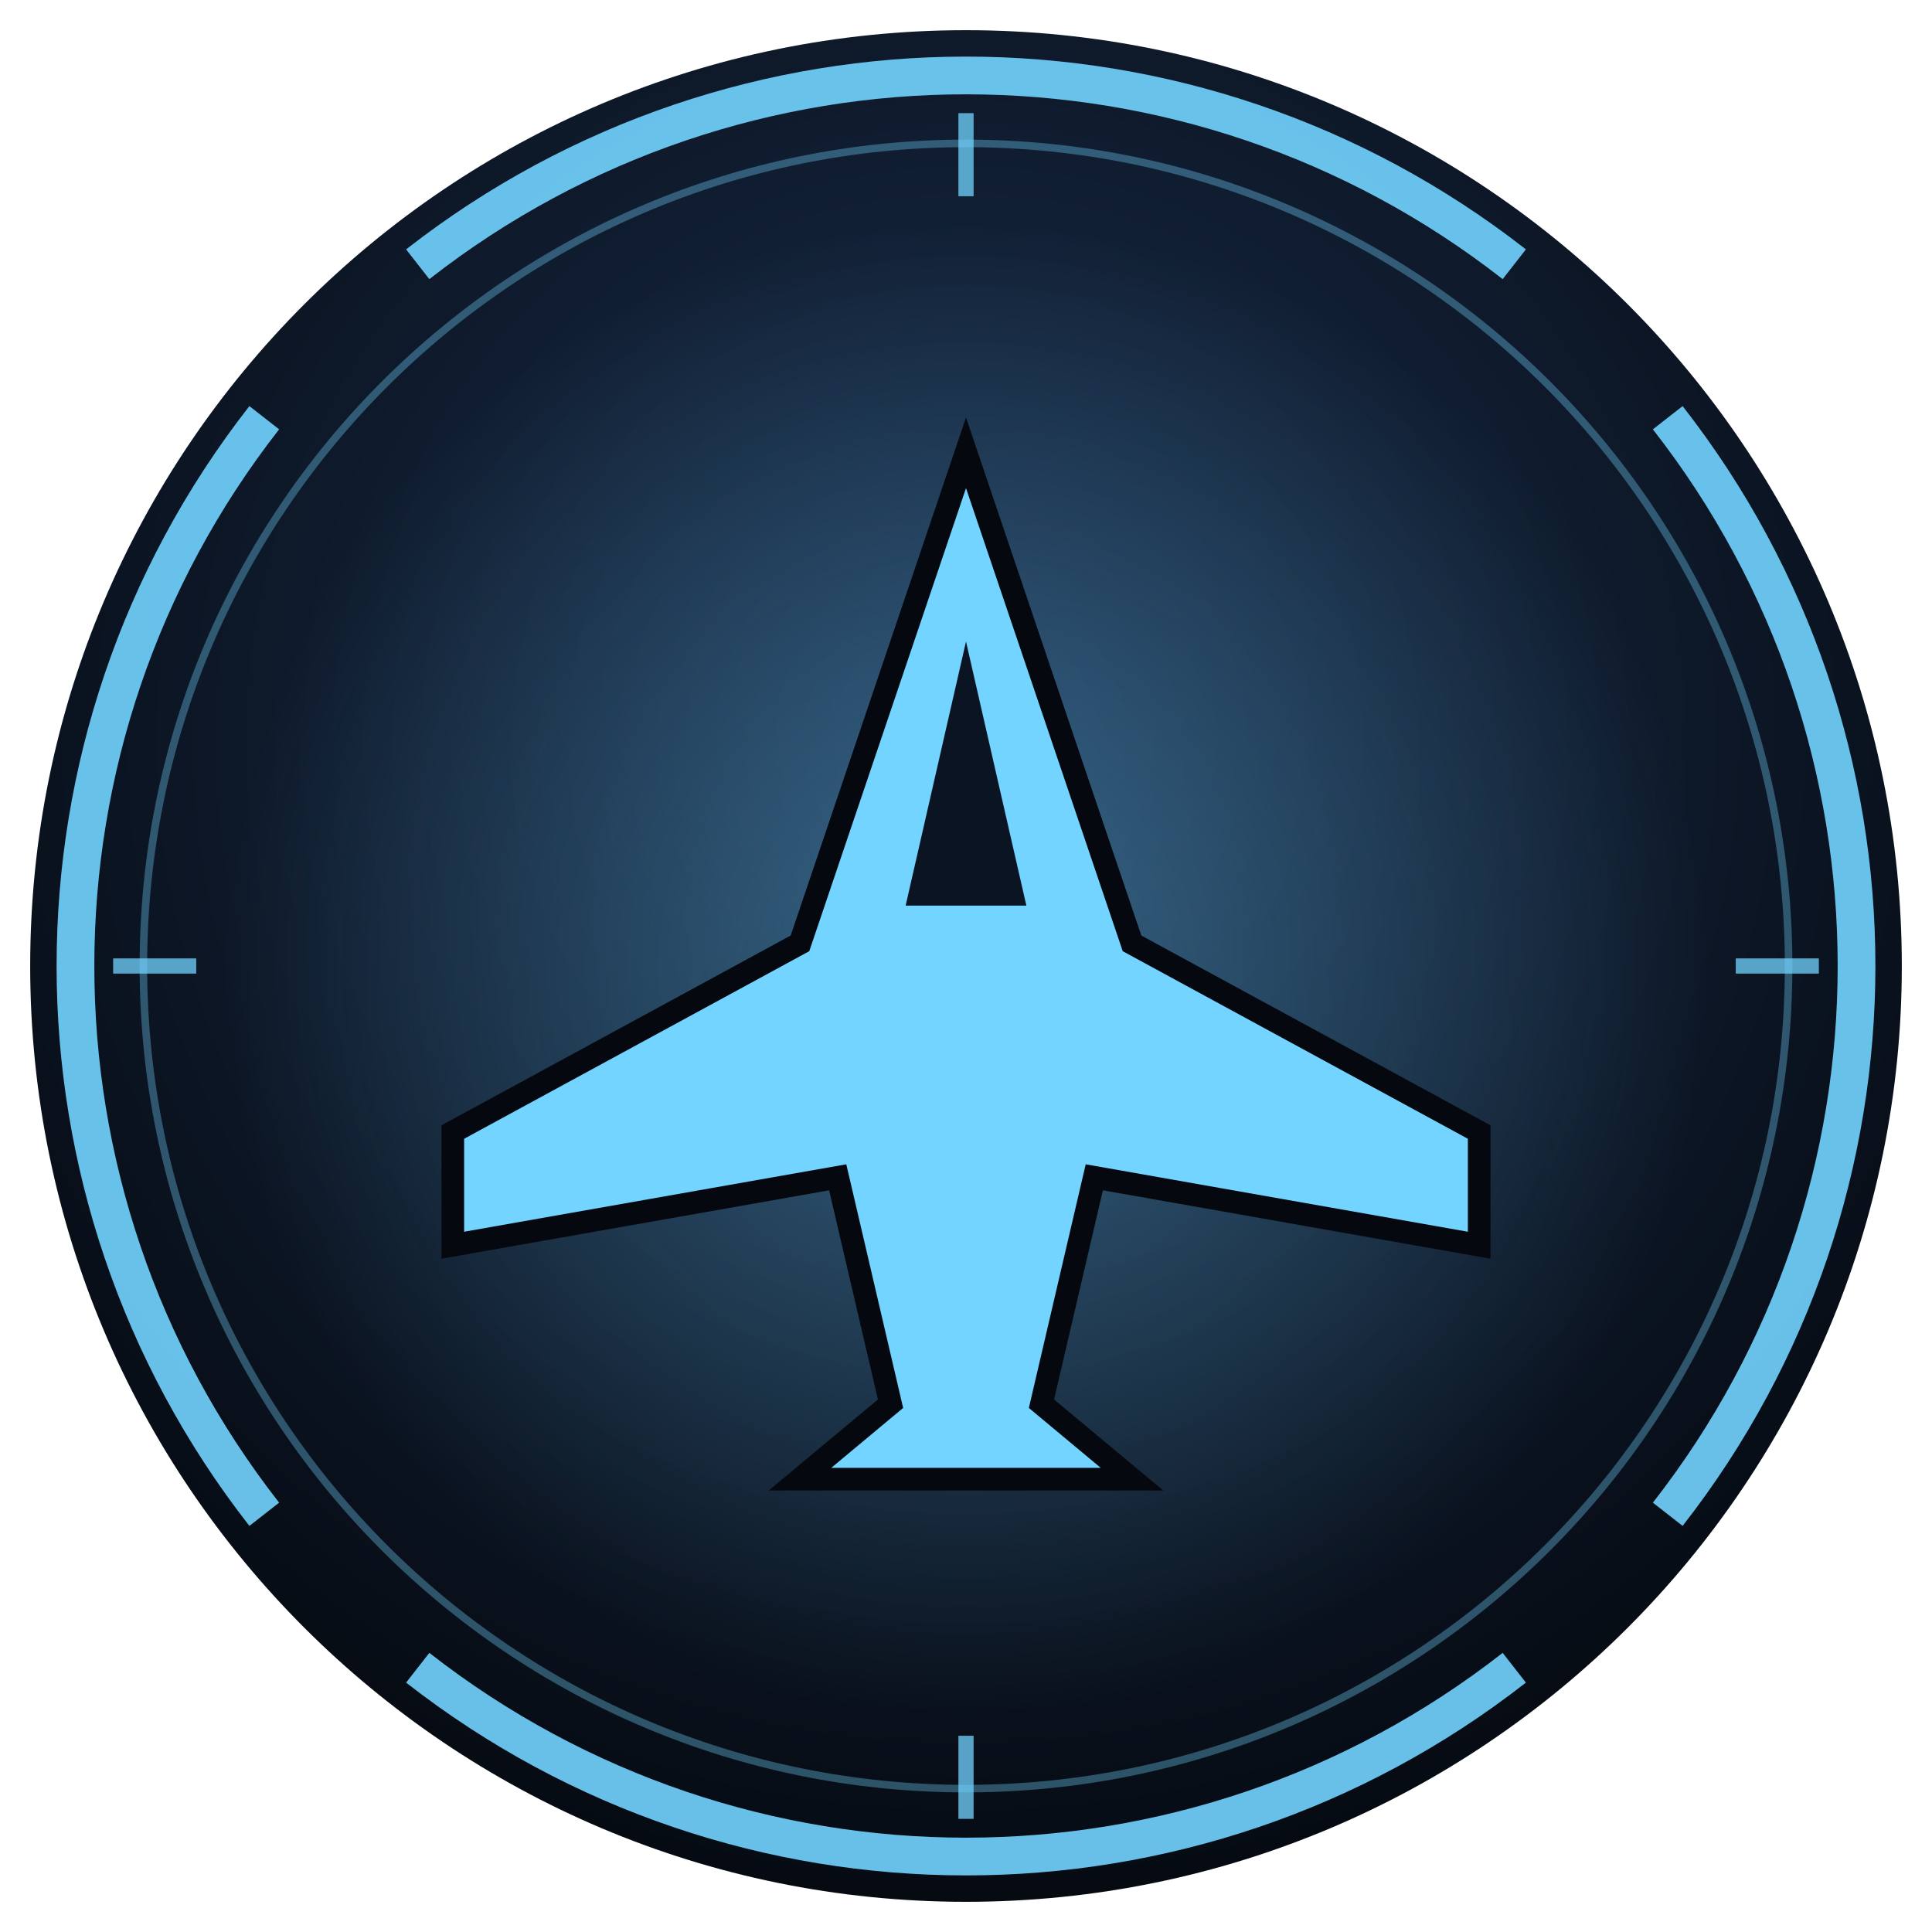
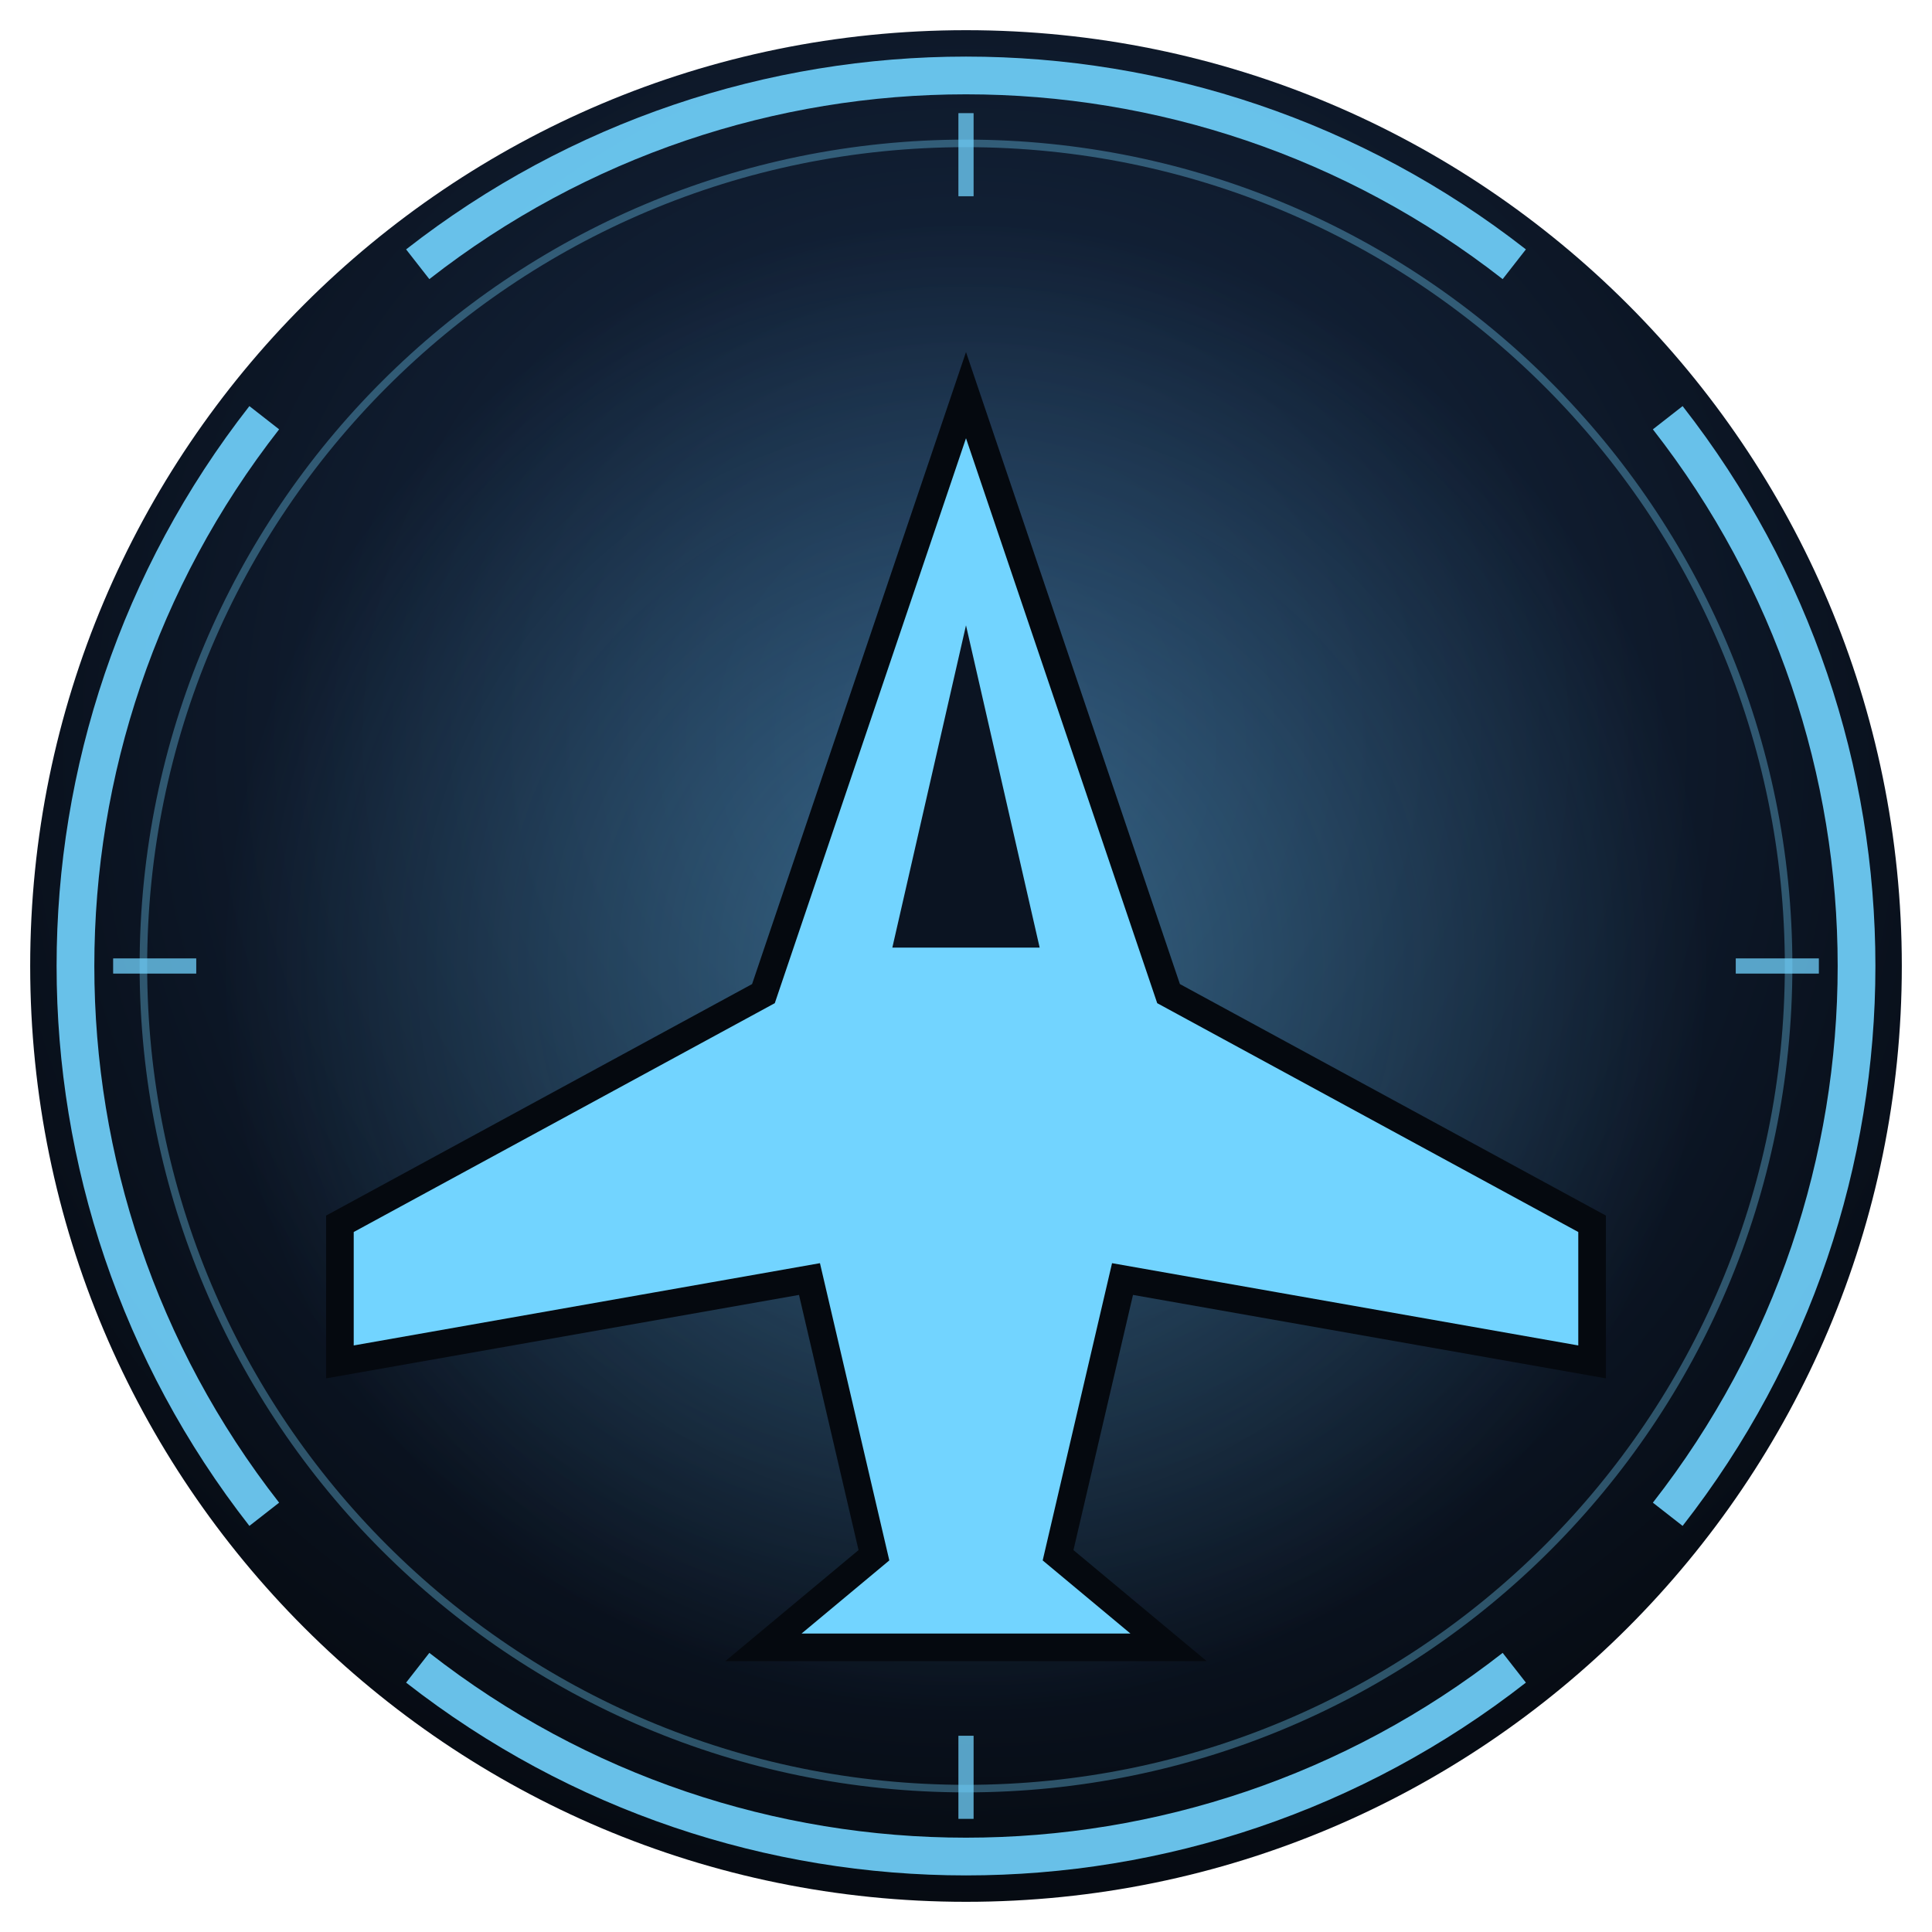
<svg xmlns="http://www.w3.org/2000/svg" width="512" height="512" viewBox="0 0 512 512">
  <defs>
    <radialGradient id="bg" cx="50%" cy="38%" r="65%">
      <stop offset="0" stop-color="#1b3150" />
      <stop offset="0.7" stop-color="#0b1422" />
      <stop offset="1" stop-color="#05090f" />
    </radialGradient>
    <radialGradient id="glow" cx="50%" cy="50%" r="50%">
      <stop offset="0" stop-color="#72d4ff" stop-opacity="0.35" />
      <stop offset="1" stop-color="#72d4ff" stop-opacity="0" />
    </radialGradient>
  </defs>
  <circle cx="256" cy="256" r="248" fill="url(#bg)" />
  <circle cx="256" cy="256" r="200" fill="url(#glow)" />
  <circle cx="256" cy="256" r="218" fill="none" stroke="#72d4ff" stroke-width="2" opacity="0.35" />
  <g fill="none" stroke="#72d4ff" stroke-width="10" opacity="0.9">
    <path d="M401.30 441.97 A236 236 0 0 1 110.70 441.97" />
    <path d="M70.03 401.30 A236 236 0 0 1 70.03 110.70" />
    <path d="M110.70 70.03 A236 236 0 0 1 401.30 70.03" />
    <path d="M441.97 110.70 A236 236 0 0 1 441.97 401.30" />
  </g>
  <g stroke="#72d4ff" stroke-width="4" opacity="0.5">
    <line x1="460.00" y1="256.00" x2="482.00" y2="256.00" />
    <line x1="256.00" y1="460.00" x2="256.00" y2="482.00" />
    <line x1="52.00" y1="256.00" x2="30.00" y2="256.00" />
    <line x1="256.00" y1="52.00" x2="256.00" y2="30.00" />
  </g>
  <g stroke="#72d4ff" stroke-width="4" opacity="0.5">
    <line x1="256" y1="30" x2="256" y2="52" />
    <line x1="256" y1="460" x2="256" y2="482" />
    <line x1="30" y1="256" x2="52" y2="256" />
    <line x1="460" y1="256" x2="482" y2="256" />
  </g>
-   <path d="M256 120 L300 250 L392 300 L392 330 L290 312 L276 372 L300 392 L212 392 L236 372 L222 312 L120 330 L120 300 L212 250 Z" fill="#72d4ff" stroke="#05090f" stroke-width="6" />
-   <path d="M256 170 L272 240 L240 240 Z" fill="#0b1422" />
+   <g transform="translate(256 256) scale(1.22) translate(-256 -244)">
+     <path d="M256 120 L300 250 L392 300 L392 330 L290 312 L276 372 L300 392 L212 392 L236 372 L222 312 L120 330 L120 300 L212 250 Z" fill="#72d4ff" stroke="#05090f" stroke-width="6" />
+     <path d="M256 170 L272 240 L240 240 Z" fill="#0b1422" />
+   </g>
</svg>
